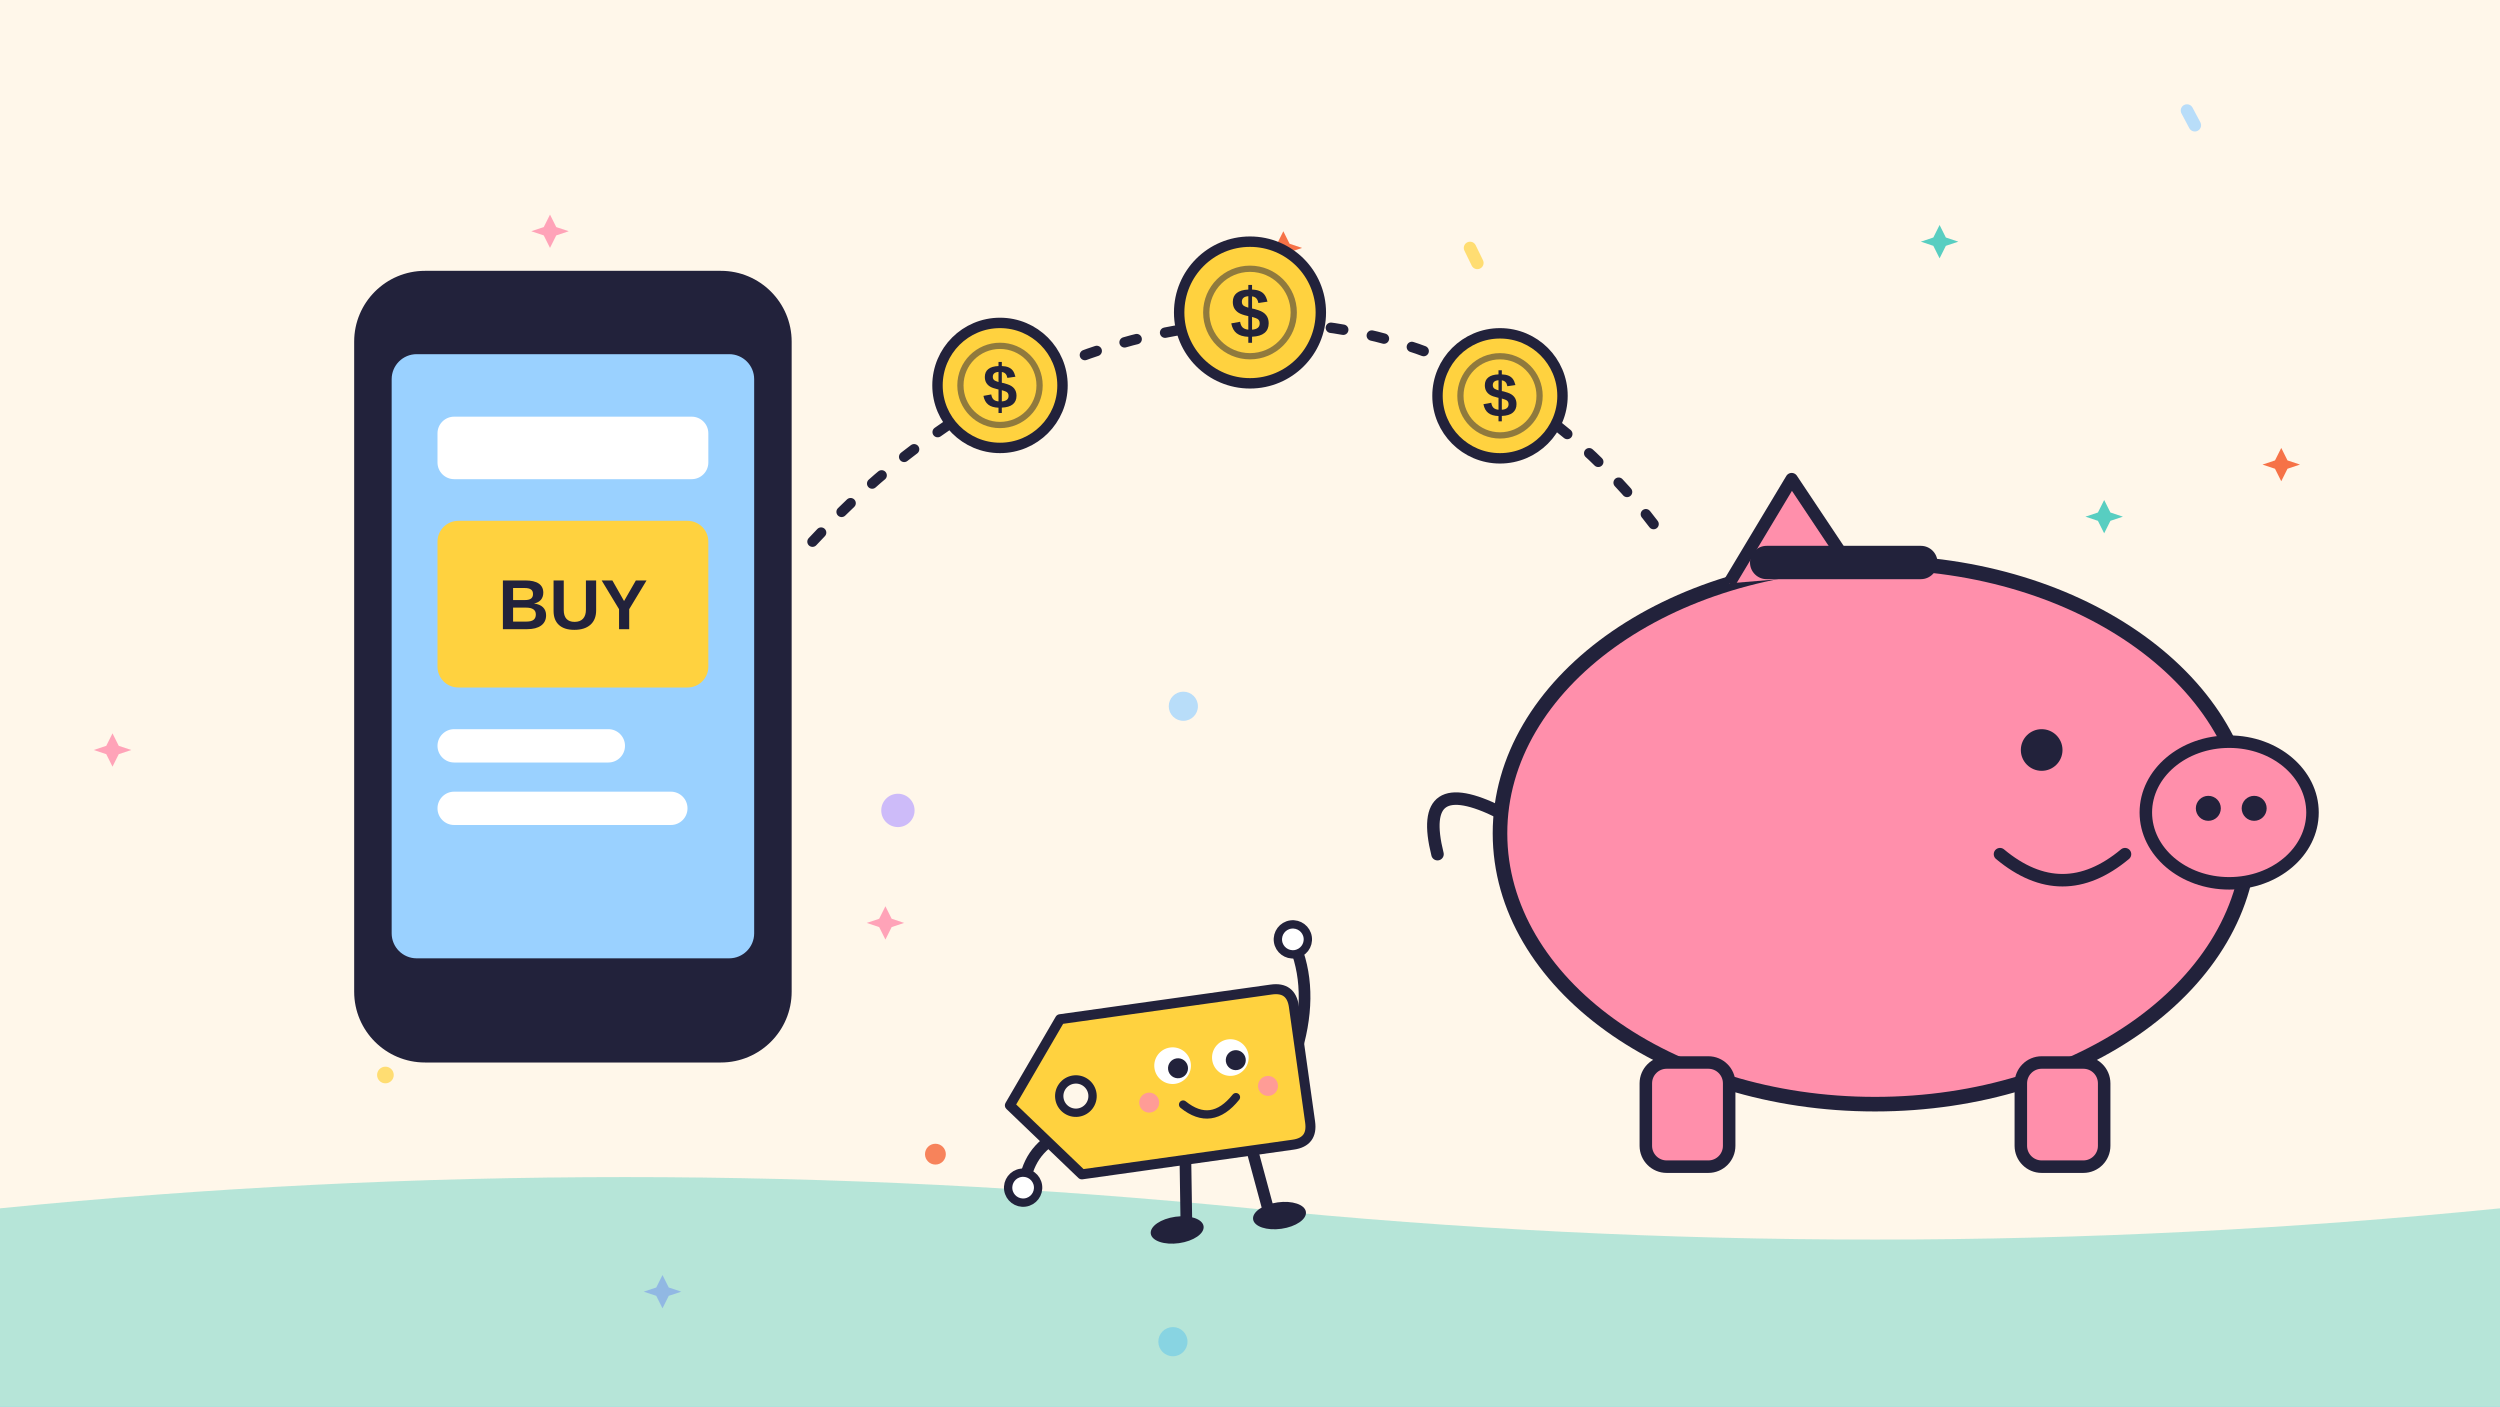
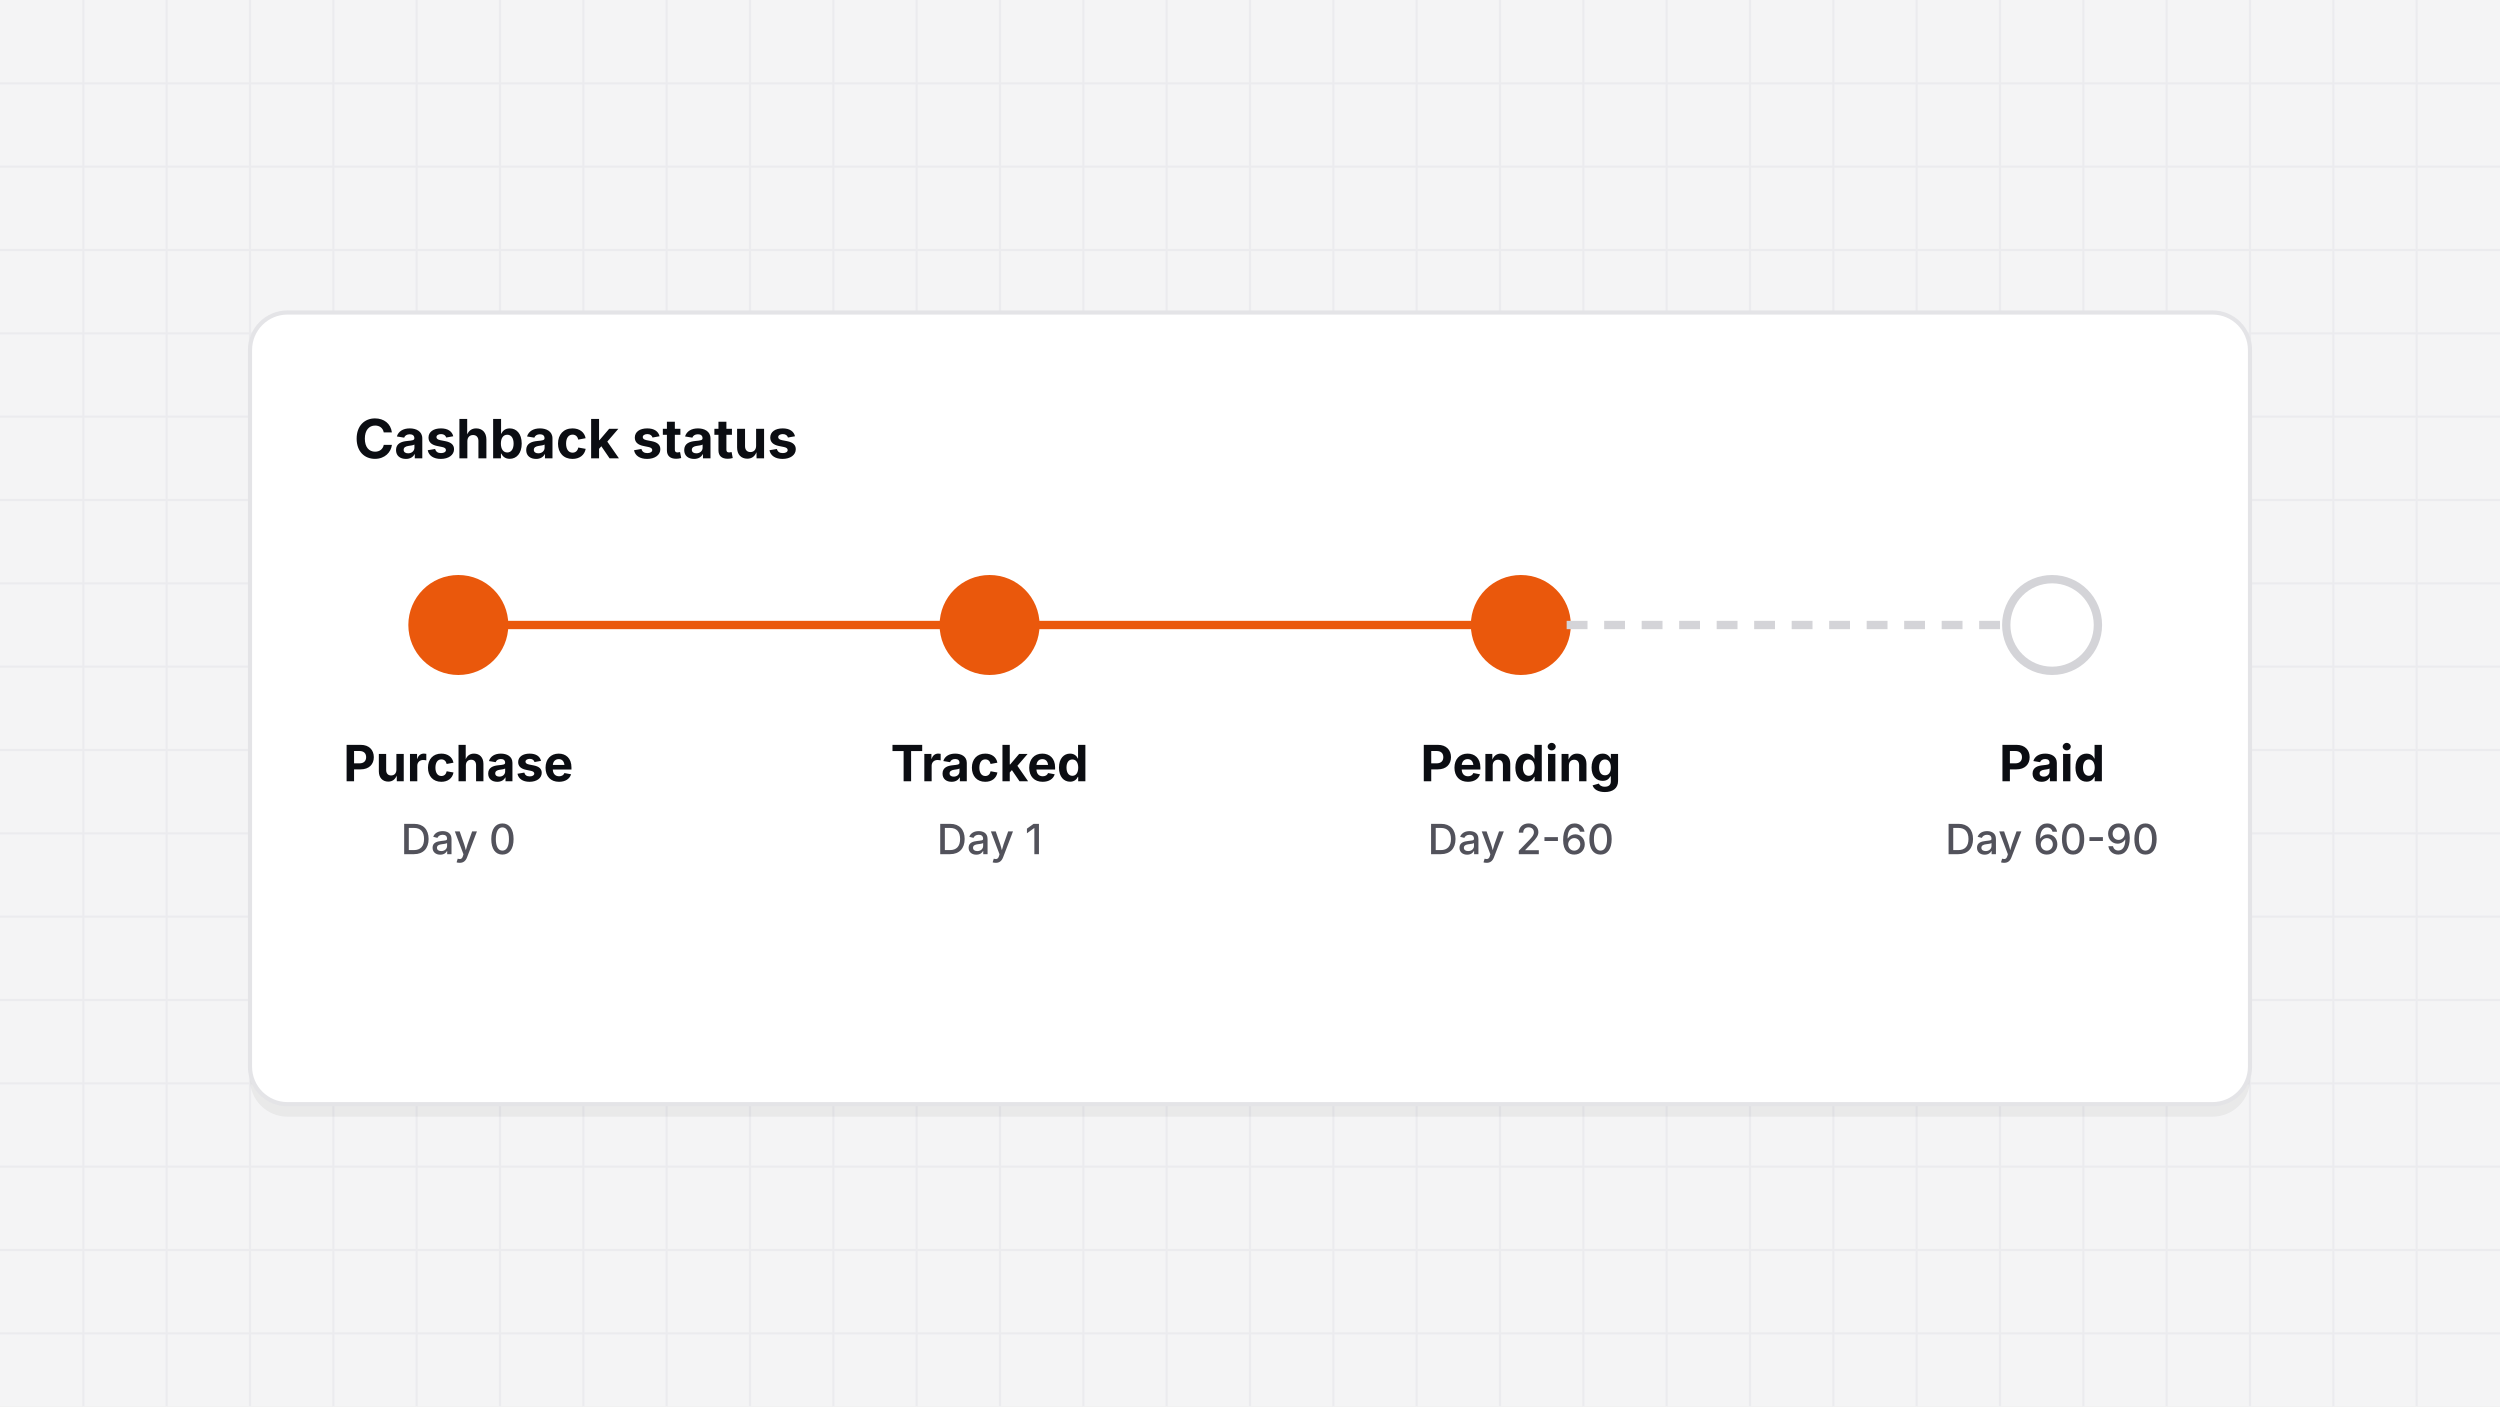
- <svg xmlns="http://www.w3.org/2000/svg" viewBox="0 0 1200 675" role="img" aria-labelledby="t d">
-   <rect width="1200" height="675" fill="#fff7ea" />
-   <circle cx="185" cy="516" r="4" fill="#ffd23f" opacity=".7" />
-   <path d="M318 612 L321 618 L327 620 L321 622 L318 628 L315 622 L309 620 L315 618 Z" fill="#b8a1ff" opacity=".8" />
-   <rect x="784" y="347" width="14" height="6" rx="3" fill="#f4511e" opacity=".7" transform="rotate(125 784 347)" />
-   <path d="M425 435 L428 441 L434 443 L428 445 L425 451 L422 445 L416 443 L422 441 Z" fill="#ff8fab" opacity=".8" />
-   <path d="M212 209 L215 215 L221 217 L215 219 L212 225 L209 219 L203 217 L209 215 Z" fill="#ff8fab" opacity=".8" />
-   <circle cx="563" cy="644" r="7" fill="#9ad1ff" opacity=".7" />
-   <rect x="707" y="115" width="14" height="6" rx="3" fill="#ffd23f" opacity=".7" transform="rotate(64 707 115)" />
-   <path d="M931 108 L934 114 L940 116 L934 118 L931 124 L928 118 L922 116 L928 114 Z" fill="#2ec4b6" opacity=".8" />
-   <path d="M616 111 L619 117 L625 119 L619 121 L616 127 L613 121 L607 119 L613 117 Z" fill="#f4511e" opacity=".8" />
-   <circle cx="431" cy="389" r="8" fill="#b8a1ff" opacity=".7" />
-   <rect x="1051" y="49" width="14" height="6" rx="3" fill="#9ad1ff" opacity=".7" transform="rotate(62 1051 49)" />
-   <path d="M900 323 L903 329 L909 331 L903 333 L900 339 L897 333 L891 331 L897 329 Z" fill="#ffd23f" opacity=".8" />
-   <path d="M264 103 L267 109 L273 111 L267 113 L264 119 L261 113 L255 111 L261 109 Z" fill="#ff8fab" opacity=".8" />
-   <path d="M1095 215 L1098 221 L1104 223 L1098 225 L1095 231 L1092 225 L1086 223 L1092 221 Z" fill="#f4511e" opacity=".8" />
-   <circle cx="568" cy="339" r="7" fill="#9ad1ff" opacity=".7" />
-   <path d="M1010 240 L1013 246 L1019 248 L1013 250 L1010 256 L1007 250 L1001 248 L1007 246 Z" fill="#2ec4b6" opacity=".8" />
-   <circle cx="449" cy="554" r="5" fill="#f4511e" opacity=".7" />
-   <path d="M54 352 L57 358 L63 360 L57 362 L54 368 L51 362 L45 360 L51 358 Z" fill="#ff8fab" opacity=".8" />
-   <path d="M0 580 Q300.0 550 600.0 580 T1200 580 V980 H0 Z" fill="#2ec4b6" opacity=".35" />
-   <rect x="170" y="130" width="210" height="380" rx="34" fill="#22223b" />
-   <rect x="188" y="170" width="174" height="290" rx="12" fill="#9ad1ff" />
-   <rect x="210" y="200" width="130" height="30" rx="8" fill="#ffffff" />
-   <rect x="210" y="250" width="130" height="80" rx="10" fill="#ffd23f" />
-   <text x="275" y="302" font-family="'Bricolage Grotesque', 'Arial Rounded MT Bold', Arial, sans-serif" font-size="34" font-weight="800" text-anchor="middle" fill="#22223b">BUY</text>
-   <rect x="210" y="350" width="90" height="16" rx="8" fill="#ffffff" />
-   <rect x="210" y="380" width="120" height="16" rx="8" fill="#ffffff" />
-   <path d="M390 260 C 520 120, 700 120, 800 260" stroke="#22223b" stroke-width="5" fill="none" stroke-dasharray="6 14" stroke-linecap="round" />
-   <g>
-     <circle cx="480" cy="185" r="30" fill="#ffd23f" stroke="#22223b" stroke-width="5" />
-     <circle cx="480" cy="185" r="19" fill="none" stroke="#22223b" stroke-width="3" opacity=".5" />
-     <text x="480" y="196" font-family="'Bricolage Grotesque', 'Arial Rounded MT Bold', Arial, sans-serif" font-size="30" font-weight="800" text-anchor="middle" fill="#22223b">$</text>
+ <svg xmlns="http://www.w3.org/2000/svg" viewBox="0 0 1200 675" width="1200" height="675" role="img" aria-labelledby="t">
+   <rect width="1200" height="675" fill="#f4f4f5" />
+   <g stroke="#ebebee" stroke-width="1">
+     <path d="M40 0V675" />
+     <path d="M80 0V675" />
+     <path d="M120 0V675" />
+     <path d="M160 0V675" />
+     <path d="M200 0V675" />
+     <path d="M240 0V675" />
+     <path d="M280 0V675" />
+     <path d="M320 0V675" />
+     <path d="M360 0V675" />
+     <path d="M400 0V675" />
+     <path d="M440 0V675" />
+     <path d="M480 0V675" />
+     <path d="M520 0V675" />
+     <path d="M560 0V675" />
+     <path d="M600 0V675" />
+     <path d="M640 0V675" />
+     <path d="M680 0V675" />
+     <path d="M720 0V675" />
+     <path d="M760 0V675" />
+     <path d="M800 0V675" />
+     <path d="M840 0V675" />
+     <path d="M880 0V675" />
+     <path d="M920 0V675" />
+     <path d="M960 0V675" />
+     <path d="M1000 0V675" />
+     <path d="M1040 0V675" />
+     <path d="M1080 0V675" />
+     <path d="M1120 0V675" />
+     <path d="M1160 0V675" />
+     <path d="M0 40H1200" />
+     <path d="M0 80H1200" />
+     <path d="M0 120H1200" />
+     <path d="M0 160H1200" />
+     <path d="M0 200H1200" />
+     <path d="M0 240H1200" />
+     <path d="M0 280H1200" />
+     <path d="M0 320H1200" />
+     <path d="M0 360H1200" />
+     <path d="M0 400H1200" />
+     <path d="M0 440H1200" />
+     <path d="M0 480H1200" />
+     <path d="M0 520H1200" />
+     <path d="M0 560H1200" />
+     <path d="M0 600H1200" />
+     <path d="M0 640H1200" />
  </g>
-   <g>
-     <circle cx="600" cy="150" r="34" fill="#ffd23f" stroke="#22223b" stroke-width="5" />
-     <circle cx="600" cy="150" r="21" fill="none" stroke="#22223b" stroke-width="3" opacity=".5" />
-     <text x="600" y="162" font-family="'Bricolage Grotesque', 'Arial Rounded MT Bold', Arial, sans-serif" font-size="34" font-weight="800" text-anchor="middle" fill="#22223b">$</text>
-   </g>
-   <g>
-     <circle cx="720" cy="190" r="30" fill="#ffd23f" stroke="#22223b" stroke-width="5" />
-     <circle cx="720" cy="190" r="19" fill="none" stroke="#22223b" stroke-width="3" opacity=".5" />
-     <text x="720" y="200" font-family="'Bricolage Grotesque', 'Arial Rounded MT Bold', Arial, sans-serif" font-size="30" font-weight="800" text-anchor="middle" fill="#22223b">$</text>
-   </g>
-   <g transform="translate(900 400)">
-     <ellipse cx="0" cy="0" rx="180" ry="130" fill="#ff8fab" stroke="#22223b" stroke-width="7" />
-     <ellipse cx="170" cy="-10" rx="40" ry="34" fill="#ff8fab" stroke="#22223b" stroke-width="6" />
-     <circle cx="160" cy="-12" r="6" fill="#22223b" />
-     <circle cx="182" cy="-12" r="6" fill="#22223b" />
-     <path d="M-70 -120 L-40 -170 L-10 -125" fill="#ff8fab" stroke="#22223b" stroke-width="6" stroke-linejoin="round" />
-     <rect x="-60" y="-138" width="90" height="16" rx="8" fill="#22223b" />
-     <circle cx="80" cy="-40" r="10" fill="#22223b" />
-     <path d="M60 10 Q90 35 120 10" stroke="#22223b" stroke-width="6" fill="none" stroke-linecap="round" />
-     <rect x="-110" y="110" width="40" height="50" rx="10" fill="#ff8fab" stroke="#22223b" stroke-width="6" />
-     <rect x="70" y="110" width="40" height="50" rx="10" fill="#ff8fab" stroke="#22223b" stroke-width="6" />
-     <path d="M-180 -10 q-40 -20 -30 20" stroke="#22223b" stroke-width="6" fill="none" stroke-linecap="round" />
-   </g>
-   <g transform="translate(560 520) rotate(-8) scale(0.8)">
-     <path d="M5 45 L0 85" stroke="#22223b" stroke-width="7" stroke-linecap="round" />
-     <path d="M45 45 L50 85" stroke="#22223b" stroke-width="7" stroke-linecap="round" />
-     <ellipse cx="-6" cy="88" rx="16" ry="8" fill="#22223b" />
-     <ellipse cx="56" cy="88" rx="16" ry="8" fill="#22223b" />
-     <path d="M-62 20 Q-85 25 -92 45" stroke="#22223b" stroke-width="7" fill="none" stroke-linecap="round" />
-     <circle cx="-94" cy="50" r="9" fill="#ffffff" stroke="#22223b" stroke-width="5" />
-     <path d="M78 -5 Q95 -40 88 -70" stroke="#22223b" stroke-width="7" fill="none" stroke-linecap="round" />
-     <circle cx="87" cy="-75" r="9" fill="#ffffff" stroke="#22223b" stroke-width="5" />
-     <path d="M-95 0 L-58 -47 L70 -47 Q82 -47 82 -35 L82 35 Q82 47 70 47 L-58 47 Z" fill="#ffd23f" stroke="#22223b" stroke-width="6" stroke-linejoin="round" />
-     <circle cx="-55" cy="0" r="10" fill="#fff7ea" stroke="#22223b" stroke-width="5" />
-     <circle cx="5" cy="-10" r="11" fill="#ffffff" />
-     <circle cx="40" cy="-10" r="11" fill="#ffffff" />
-     <circle cx="8" cy="-8" r="6" fill="#22223b" />
-     <circle cx="43" cy="-8" r="6" fill="#22223b" />
-     <path d="M8 14 Q23 30 40 14" stroke="#22223b" stroke-width="5" fill="none" stroke-linecap="round" />
-     <circle cx="-12" cy="10" r="6" fill="#ff8fab" opacity=".8" />
-     <circle cx="60" cy="10" r="6" fill="#ff8fab" opacity=".8" />
-   </g>
+   <rect x="120" y="156" width="960" height="380" rx="18" fill="#000" opacity=".05" />
+   <rect x="120" y="150" width="960" height="380" rx="18" fill="#ffffff" stroke="#e4e4e7" stroke-width="2" />
+   <circle cx="220" cy="300" r="22" fill="#ea580c" stroke="#ea580c" stroke-width="4" />
+   <text x="220" y="375" font-family="Inter, 'Helvetica Neue', Arial, sans-serif" font-size="24" font-weight="700" fill="#0b0d12" text-anchor="middle">Purchase</text>
+   <text x="220" y="410" font-family="Inter, 'Helvetica Neue', Arial, sans-serif" font-size="20" font-weight="500" fill="#52525b" text-anchor="middle">Day 0</text>
+   <circle cx="475" cy="300" r="22" fill="#ea580c" stroke="#ea580c" stroke-width="4" />
+   <text x="475" y="375" font-family="Inter, 'Helvetica Neue', Arial, sans-serif" font-size="24" font-weight="700" fill="#0b0d12" text-anchor="middle">Tracked</text>
+   <text x="475" y="410" font-family="Inter, 'Helvetica Neue', Arial, sans-serif" font-size="20" font-weight="500" fill="#52525b" text-anchor="middle">Day 1</text>
+   <circle cx="730" cy="300" r="22" fill="#ea580c" stroke="#ea580c" stroke-width="4" />
+   <text x="730" y="375" font-family="Inter, 'Helvetica Neue', Arial, sans-serif" font-size="24" font-weight="700" fill="#0b0d12" text-anchor="middle">Pending</text>
+   <text x="730" y="410" font-family="Inter, 'Helvetica Neue', Arial, sans-serif" font-size="20" font-weight="500" fill="#52525b" text-anchor="middle">Day 2-60</text>
+   <circle cx="985" cy="300" r="22" fill="#ffffff" stroke="#d4d4d8" stroke-width="4" />
+   <text x="985" y="375" font-family="Inter, 'Helvetica Neue', Arial, sans-serif" font-size="24" font-weight="700" fill="#0b0d12" text-anchor="middle">Paid</text>
+   <text x="985" y="410" font-family="Inter, 'Helvetica Neue', Arial, sans-serif" font-size="20" font-weight="500" fill="#52525b" text-anchor="middle">Day 60-90</text>
+   <path d="M242 300 H730" stroke="#ea580c" stroke-width="4" />
+   <path d="M752 300 H963" stroke="#d4d4d8" stroke-width="4" stroke-dasharray="10 8" />
+   <text x="170" y="220" font-family="Inter, 'Helvetica Neue', Arial, sans-serif" font-size="26" font-weight="700" fill="#0b0d12" text-anchor="start">Cashback status</text>
</svg>
